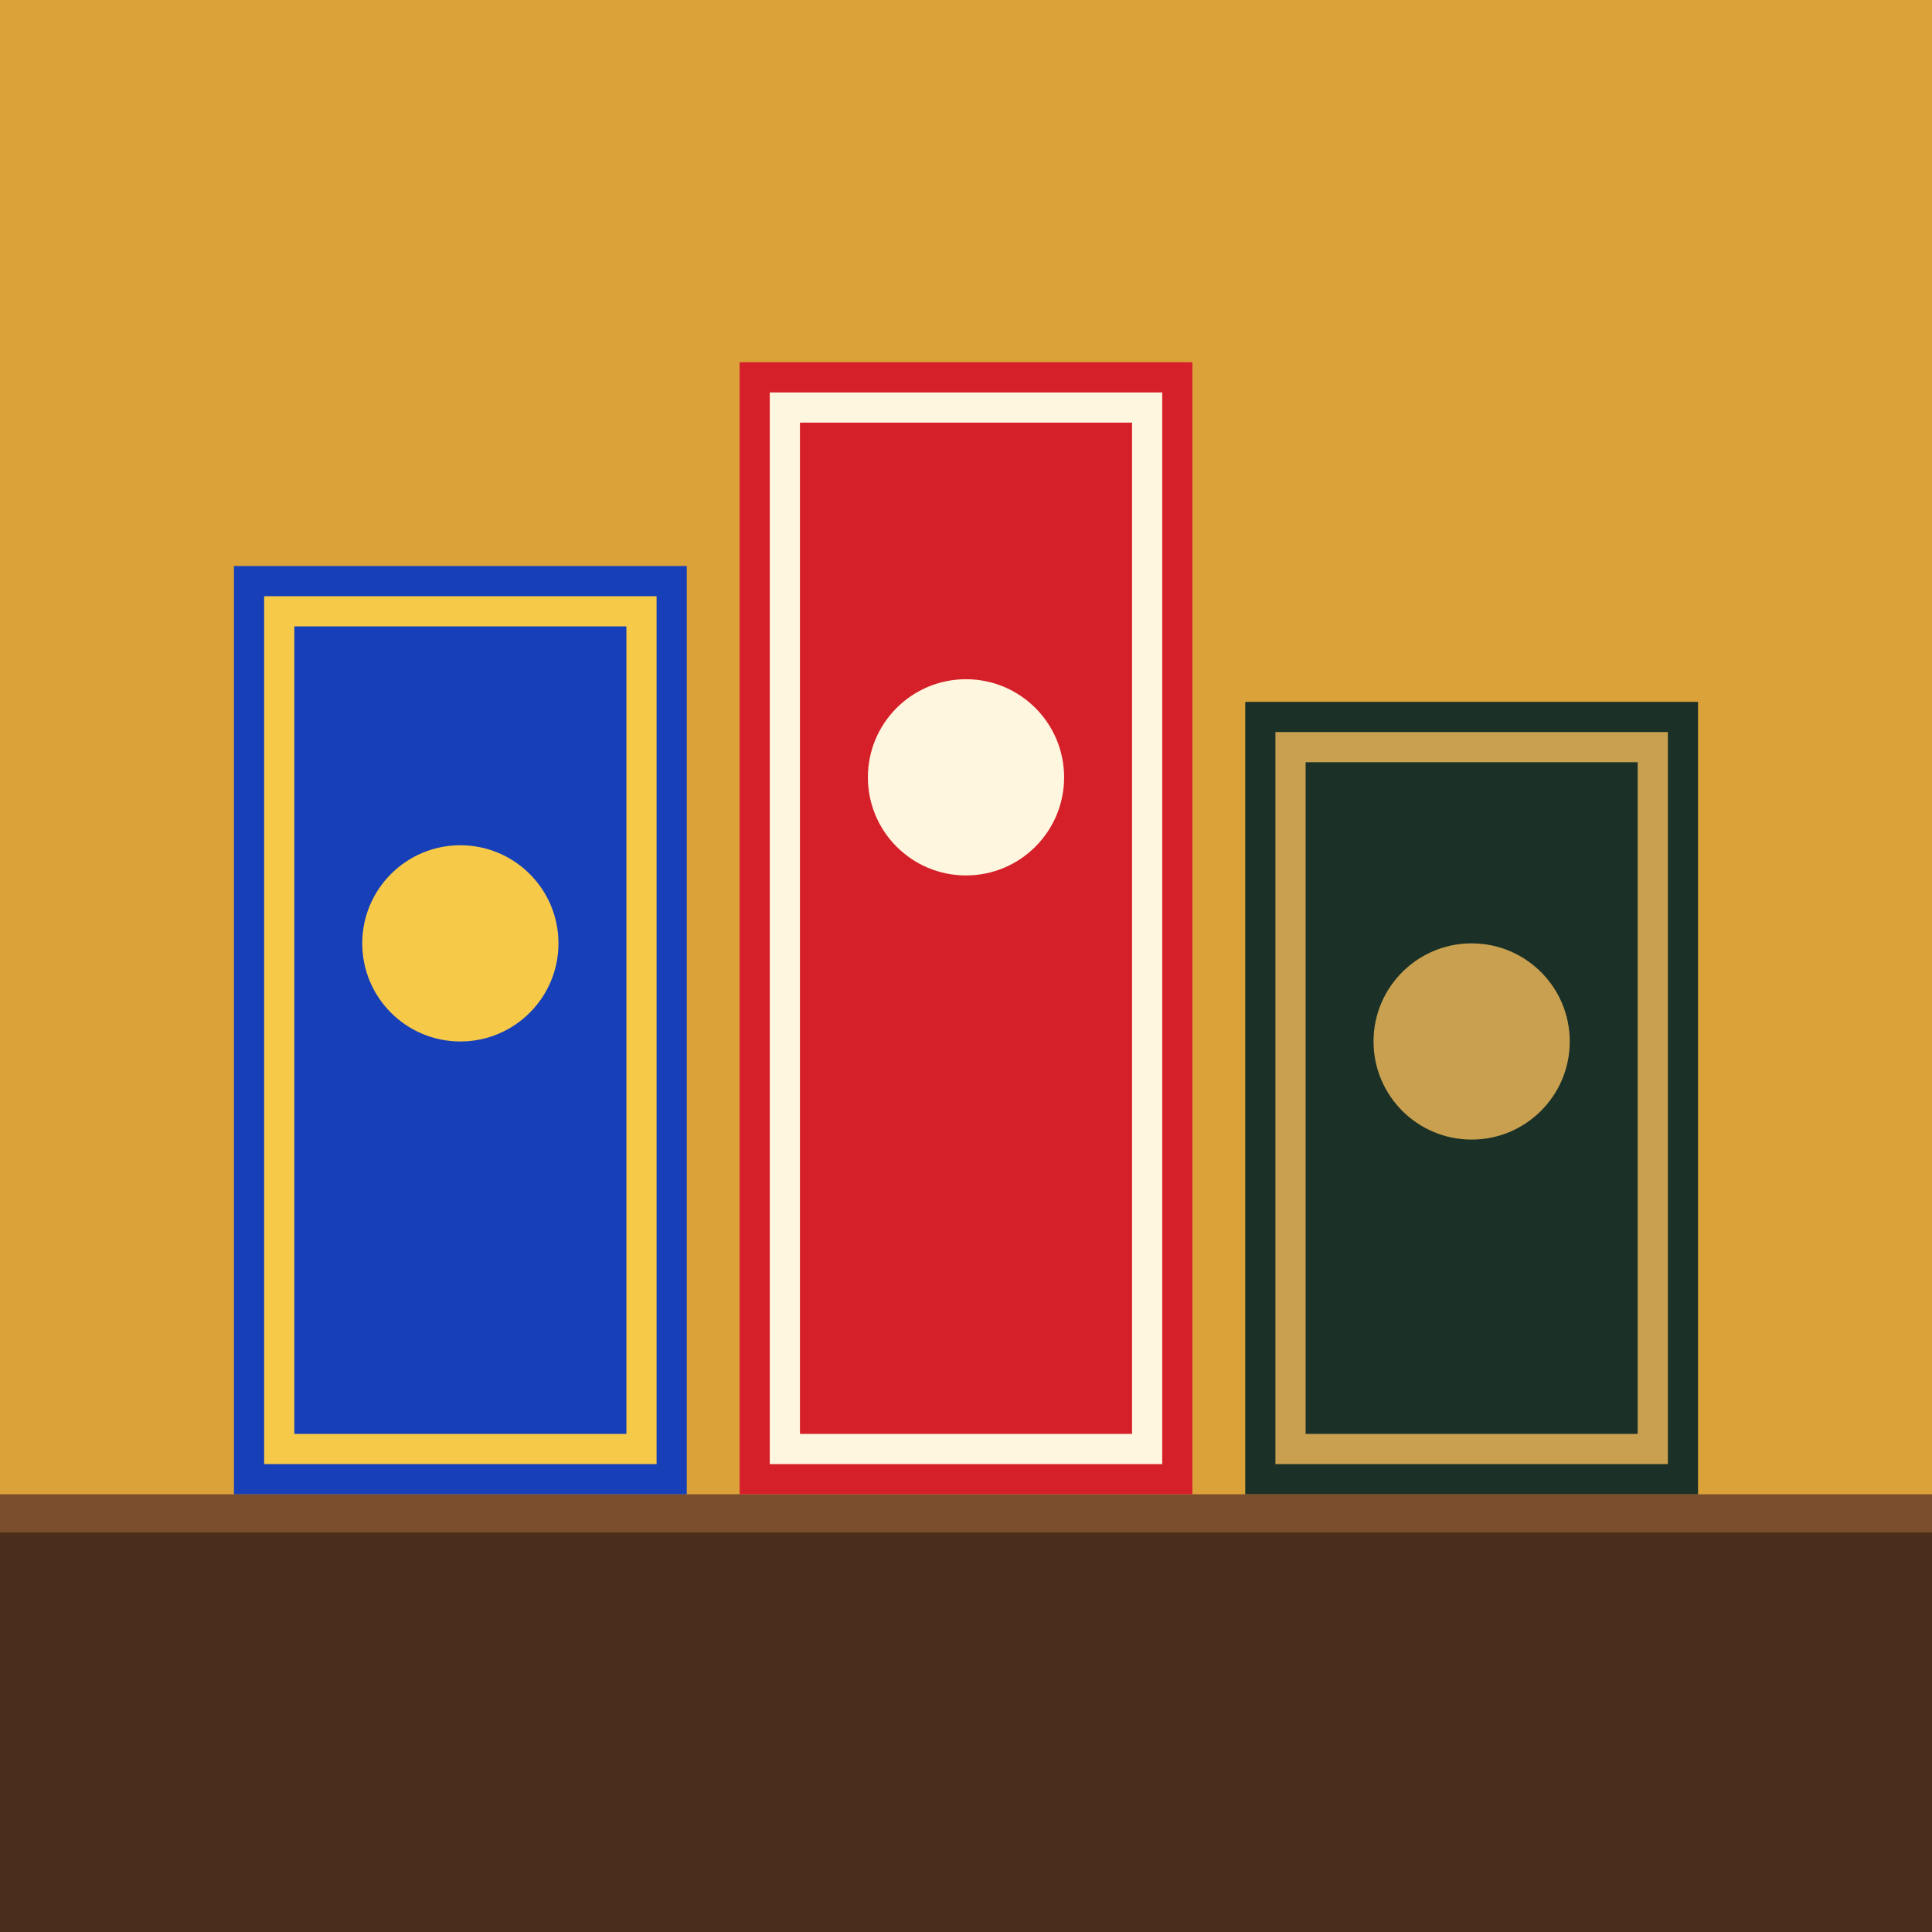
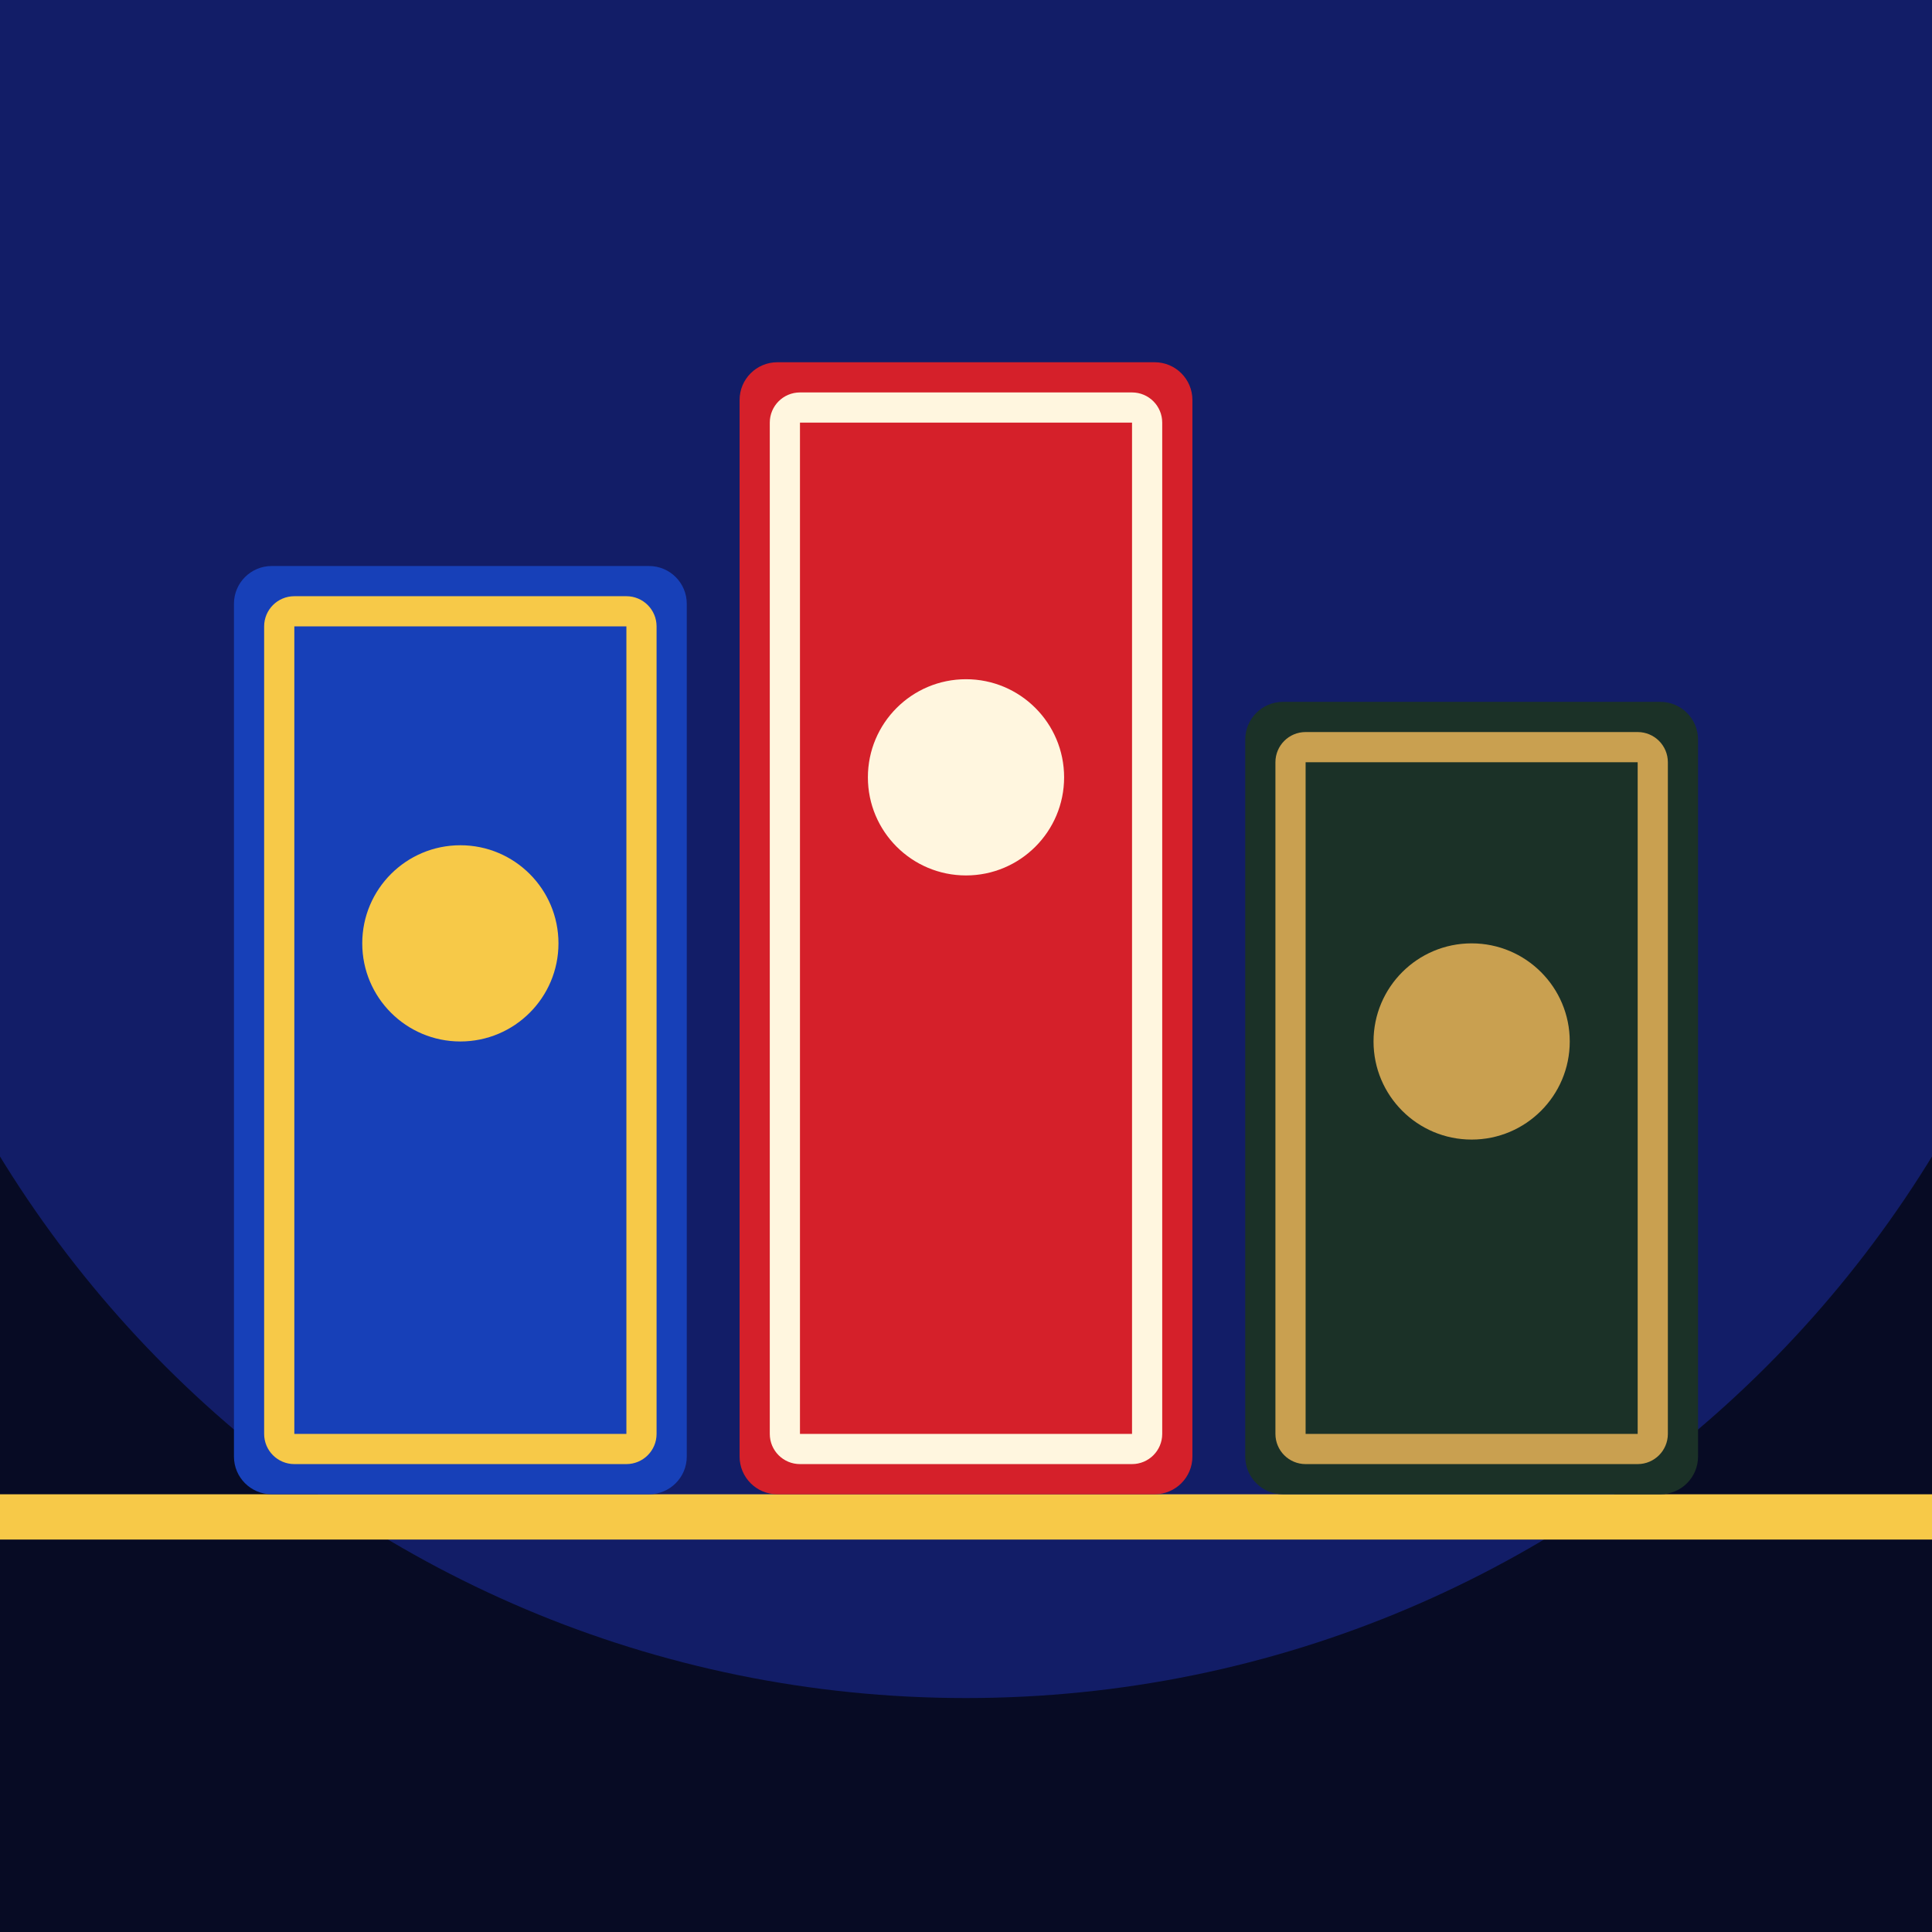
<svg xmlns="http://www.w3.org/2000/svg" viewBox="0 0 512 512">
-   <rect width="512" height="512" fill="#dba23a" />
-   <rect x="0" y="396" width="512" height="10" fill="#7a4d2c" />
-   <rect x="0" y="406" width="512" height="106" fill="#4b2d1b" />
-   <rect x="62" y="150" width="120" height="246" fill="#1740b8" />
-   <rect x="74" y="162" width="96" height="222" fill="none" stroke="#f7c948" stroke-width="8" />
-   <rect x="196" y="96" width="120" height="300" fill="#d5202a" />
-   <rect x="208" y="108" width="96" height="276" fill="none" stroke="#fff6df" stroke-width="8" />
-   <rect x="330" y="186" width="120" height="210" fill="#1b3127" />
-   <rect x="342" y="198" width="96" height="186" fill="none" stroke="#c9a050" stroke-width="8" />
+   <rect width="512" height="512" fill="#070b24" />
+   <circle cx="256" cy="150" r="300" fill="#1b2c9e" opacity=".55" />
+   <rect x="0" y="396" width="512" height="12" fill="#f7c948" />
+   <rect x="62" y="150" width="120" height="246" rx="10" fill="#1740b8" />
+   <rect x="74" y="162" width="96" height="222" rx="4" fill="none" stroke="#f7c948" stroke-width="8" />
+   <rect x="196" y="96" width="120" height="300" rx="10" fill="#d5202a" />
+   <rect x="208" y="108" width="96" height="276" rx="4" fill="none" stroke="#fff6df" stroke-width="8" />
+   <rect x="330" y="186" width="120" height="210" rx="10" fill="#1b3127" />
+   <rect x="342" y="198" width="96" height="186" rx="4" fill="none" stroke="#c9a050" stroke-width="8" />
  <circle cx="122" cy="250" r="26" fill="#f7c948" />
  <circle cx="256" cy="206" r="26" fill="#fff6df" />
  <circle cx="390" cy="276" r="26" fill="#c9a050" />
</svg>
